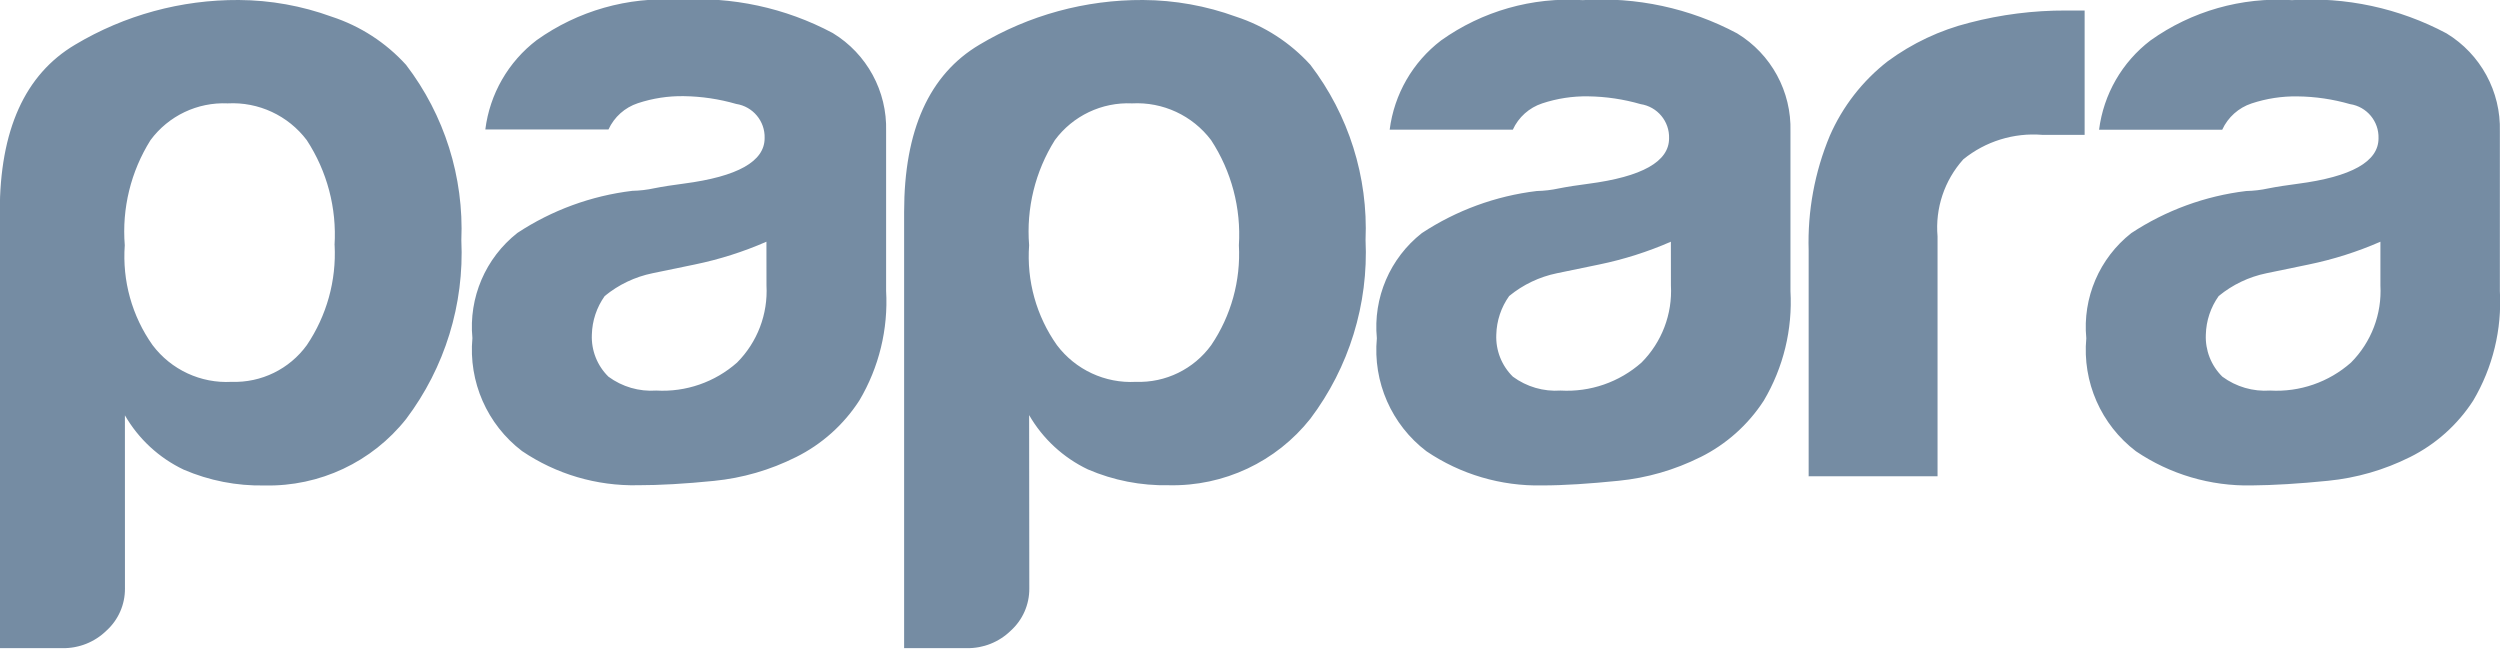
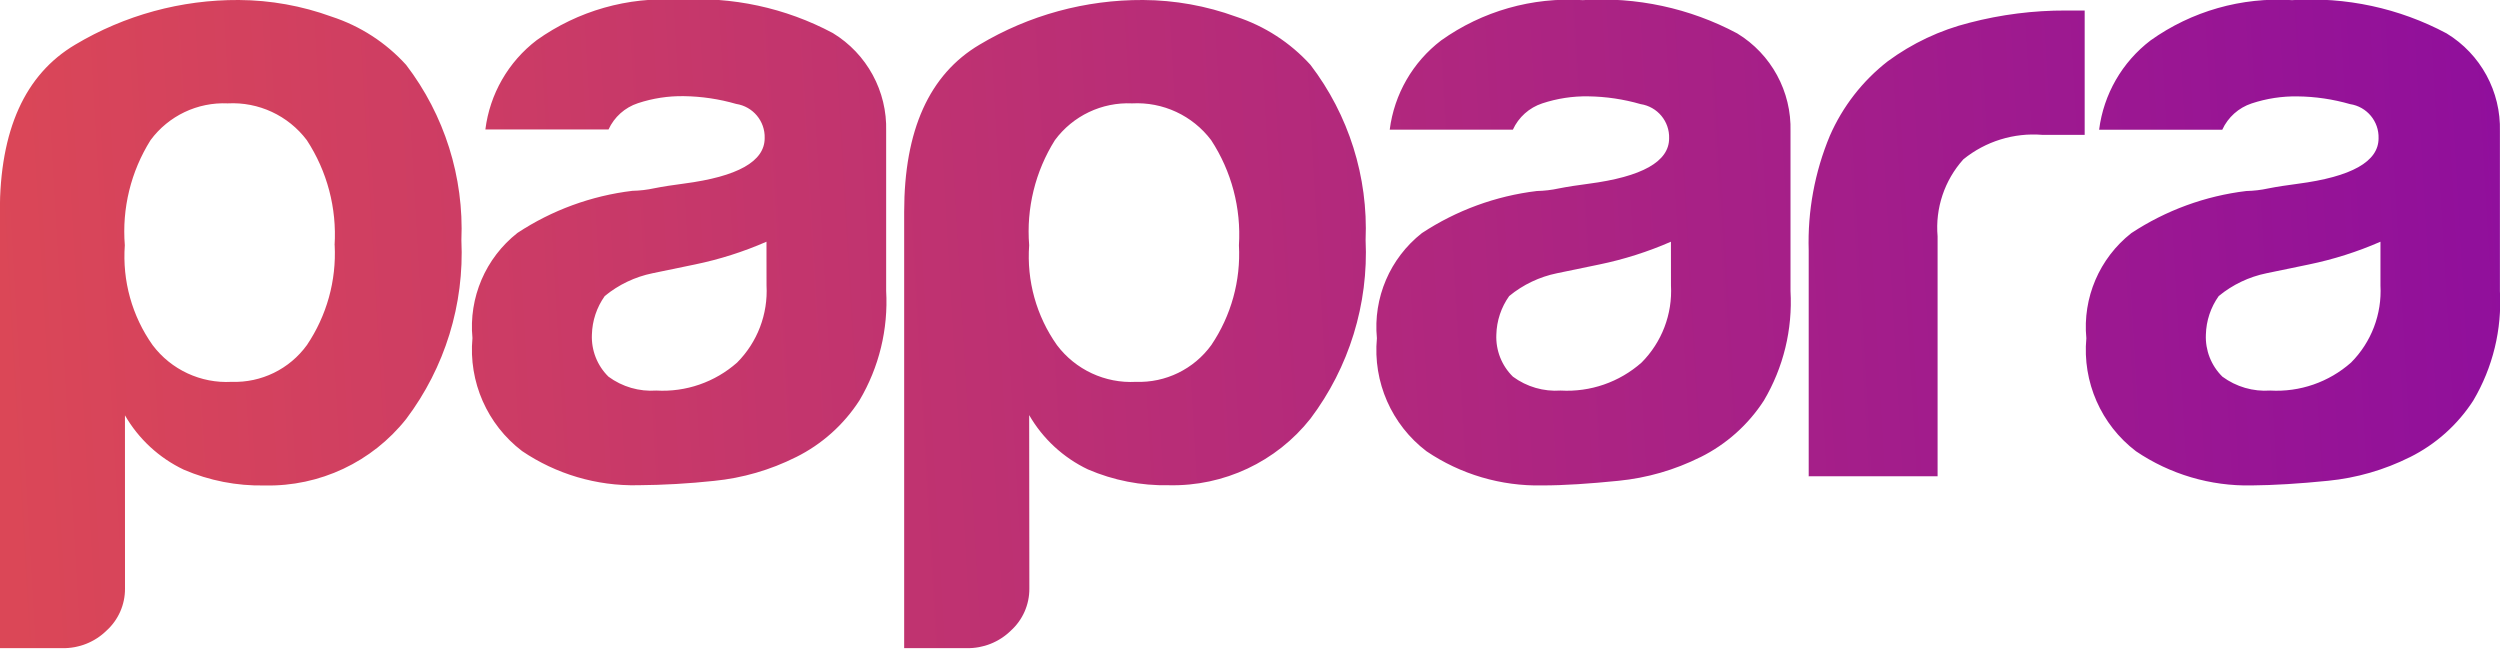
<svg xmlns="http://www.w3.org/2000/svg" width="54" height="14" viewBox="0 0 54 14">
  <defs>
    <style>
-       .cls-1 {
-         fill: #758ca3;
-       }
-     </style>
+             .cls-1{fill:url(#linear-gradient)}
+         </style>
+     <linearGradient id="linear-gradient" x2="1" y1=".375" y2=".36" gradientUnits="objectBoundingBox">
+       <stop offset="0" stop-color="#db4757" />
+       <stop offset="1" stop-color="#900f9c" />
+     </linearGradient>
  </defs>
-   <g id="Papara_Logo" transform="translate(-0.001 -4)">
-     <path id="Papara_Logo-2" data-name="Papara_Logo" class="cls-1" d="M-458.929,15.725a1.214,1.214,0,0,1-.4.909,1.327,1.327,0,0,1-.954.378h-1.35V7.59q0-2.649,1.628-3.613a6.818,6.818,0,0,1,3.534-.965,5.949,5.949,0,0,1,2.006.36,3.736,3.736,0,0,1,1.608,1.041A5.83,5.83,0,0,1-451.663,8.2a5.953,5.953,0,0,1-1.191,3.86,3.791,3.791,0,0,1-3.058,1.438,4.2,4.2,0,0,1-1.747-.341,2.913,2.913,0,0,1-1.271-1.174Zm4.527-7.416a3.722,3.722,0,0,0-.6-2.27,2.006,2.006,0,0,0-1.708-.794,1.963,1.963,0,0,0-1.667.794,3.712,3.712,0,0,0-.556,2.27,3.315,3.315,0,0,0,.6,2.157,2,2,0,0,0,1.708.794A1.925,1.925,0,0,0-455,10.466,3.534,3.534,0,0,0-454.4,8.309Zm9.964,4.578a5.053,5.053,0,0,1-1.767.512c-.623.063-1.171.094-1.647.094a4.3,4.3,0,0,1-2.5-.738,2.75,2.75,0,0,1-1.072-2.441,2.576,2.576,0,0,1,.972-2.271,5.761,5.761,0,0,1,2.482-.909,2.484,2.484,0,0,0,.476-.056c.185-.037.4-.069.635-.1q1.748-.228,1.747-.983a.725.725,0,0,0-.615-.738,4.269,4.269,0,0,0-1.13-.168,3,3,0,0,0-.993.152,1.065,1.065,0,0,0-.635.568h-2.66a2.874,2.874,0,0,1,1.111-1.931,4.743,4.743,0,0,1,3.058-.87,6.219,6.219,0,0,1,3.336.718,2.4,2.4,0,0,1,1.152,2.119V9.294a4.175,4.175,0,0,1-.576,2.365A3.465,3.465,0,0,1-444.437,12.887Zm-.635-4.654a7.765,7.765,0,0,1-1.548.492l-.913.189a2.381,2.381,0,0,0-1.032.492,1.5,1.5,0,0,0-.278.833,1.2,1.2,0,0,0,.358.909,1.557,1.557,0,0,0,1.032.3,2.426,2.426,0,0,0,1.747-.605,2.192,2.192,0,0,0,.635-1.666Zm5.678,7.492a1.214,1.214,0,0,1-.4.909,1.327,1.327,0,0,1-.954.378h-1.35V7.59q0-2.649,1.628-3.613a6.818,6.818,0,0,1,3.534-.965,5.948,5.948,0,0,1,2.006.36,3.736,3.736,0,0,1,1.608,1.041,5.825,5.825,0,0,1,1.191,3.782,5.953,5.953,0,0,1-1.191,3.86,3.791,3.791,0,0,1-3.058,1.438,4.2,4.2,0,0,1-1.747-.341,2.913,2.913,0,0,1-1.271-1.174Zm4.527-7.416a3.722,3.722,0,0,0-.6-2.27,2.006,2.006,0,0,0-1.708-.794,1.963,1.963,0,0,0-1.667.794,3.712,3.712,0,0,0-.556,2.27,3.315,3.315,0,0,0,.6,2.157,2,2,0,0,0,1.706.794,1.925,1.925,0,0,0,1.628-.794A3.511,3.511,0,0,0-434.868,8.309Zm9.966,4.578a5.063,5.063,0,0,1-1.767.51c-.622.063-1.172.1-1.648.1a4.3,4.3,0,0,1-2.5-.738,2.747,2.747,0,0,1-1.071-2.441,2.576,2.576,0,0,1,.972-2.271,5.761,5.761,0,0,1,2.482-.909,2.483,2.483,0,0,0,.476-.056c.185-.037.4-.069.635-.1q1.748-.228,1.747-.983a.725.725,0,0,0-.615-.738,4.281,4.281,0,0,0-1.132-.168,3,3,0,0,0-.993.152,1.064,1.064,0,0,0-.635.568h-2.66A2.881,2.881,0,0,1-430.5,3.885a4.743,4.743,0,0,1,3.058-.87,6.219,6.219,0,0,1,3.336.718,2.4,2.4,0,0,1,1.152,2.119V9.3a4.176,4.176,0,0,1-.576,2.365A3.47,3.47,0,0,1-424.9,12.887Zm-.635-4.654a7.8,7.8,0,0,1-1.548.492l-.913.189a2.381,2.381,0,0,0-1.032.492,1.5,1.5,0,0,0-.278.833,1.2,1.2,0,0,0,.358.909,1.557,1.557,0,0,0,1.032.3,2.427,2.427,0,0,0,1.747-.605,2.191,2.191,0,0,0,.635-1.666Zm2.976,5.07V8.422a5.963,5.963,0,0,1,.457-2.478,4.139,4.139,0,0,1,1.25-1.608,5.052,5.052,0,0,1,1.767-.833A8.156,8.156,0,0,1-417,3.239h.4V5.925h-.913a2.4,2.4,0,0,0-1.708.529,2.206,2.206,0,0,0-.556,1.664V13.3h-2.778Zm12.985-.416a5.062,5.062,0,0,1-1.767.51q-.933.094-1.649.1a4.3,4.3,0,0,1-2.5-.738,2.75,2.75,0,0,1-1.072-2.441,2.576,2.576,0,0,1,.972-2.271,5.762,5.762,0,0,1,2.482-.909,2.483,2.483,0,0,0,.476-.056c.185-.037.4-.069.635-.1q1.748-.228,1.747-.983a.724.724,0,0,0-.615-.738A4.268,4.268,0,0,0-412,5.094a3,3,0,0,0-.993.152,1.065,1.065,0,0,0-.635.568h-2.66a2.881,2.881,0,0,1,1.111-1.929,4.742,4.742,0,0,1,3.058-.87,6.219,6.219,0,0,1,3.336.718,2.4,2.4,0,0,1,1.152,2.119V9.3a4.175,4.175,0,0,1-.576,2.365A3.467,3.467,0,0,1-409.575,12.887Zm-.635-4.654a7.806,7.806,0,0,1-1.548.492l-.913.189a2.381,2.381,0,0,0-1.032.492,1.5,1.5,0,0,0-.278.833,1.2,1.2,0,0,0,.357.909,1.557,1.557,0,0,0,1.032.3,2.426,2.426,0,0,0,1.747-.605,2.191,2.191,0,0,0,.635-1.666Z" transform="translate(461.629 0.988)" />
+   <g id="Papara_Logo" transform="translate(0 -4)">
+     <path id="Papara_Logo-2" d="M-458.929 15.725a1.214 1.214 0 0 1-.4.909 1.327 1.327 0 0 1-.954.378h-1.35V7.59q0-2.649 1.628-3.613a6.818 6.818 0 0 1 3.534-.965 5.949 5.949 0 0 1 2.006.36 3.736 3.736 0 0 1 1.608 1.041 5.83 5.83 0 0 1 1.194 3.787 5.953 5.953 0 0 1-1.191 3.86 3.791 3.791 0 0 1-3.058 1.438 4.2 4.2 0 0 1-1.747-.341 2.913 2.913 0 0 1-1.271-1.174zm4.527-7.416a3.722 3.722 0 0 0-.6-2.27 2.006 2.006 0 0 0-1.708-.794 1.963 1.963 0 0 0-1.667.794 3.712 3.712 0 0 0-.556 2.27 3.315 3.315 0 0 0 .6 2.157 2 2 0 0 0 1.708.794 1.925 1.925 0 0 0 1.625-.794 3.534 3.534 0 0 0 .6-2.157zm9.964 4.578a5.053 5.053 0 0 1-1.767.512 16.57 16.57 0 0 1-1.647.094 4.3 4.3 0 0 1-2.5-.738 2.75 2.75 0 0 1-1.072-2.441 2.576 2.576 0 0 1 .972-2.271 5.761 5.761 0 0 1 2.482-.909 2.484 2.484 0 0 0 .476-.056c.185-.037.4-.069.635-.1q1.748-.228 1.747-.983a.725.725 0 0 0-.615-.738 4.269 4.269 0 0 0-1.13-.168 3 3 0 0 0-.993.152 1.065 1.065 0 0 0-.635.568h-2.66a2.874 2.874 0 0 1 1.111-1.931 4.743 4.743 0 0 1 3.058-.87 6.219 6.219 0 0 1 3.336.718 2.4 2.4 0 0 1 1.152 2.119v3.449a4.175 4.175 0 0 1-.576 2.365 3.465 3.465 0 0 1-1.373 1.228zm-.635-4.654a7.765 7.765 0 0 1-1.548.492l-.913.189a2.381 2.381 0 0 0-1.032.492 1.5 1.5 0 0 0-.278.833 1.2 1.2 0 0 0 .358.909 1.557 1.557 0 0 0 1.032.3 2.426 2.426 0 0 0 1.747-.605 2.192 2.192 0 0 0 .635-1.666zm5.678 7.492a1.214 1.214 0 0 1-.4.909 1.327 1.327 0 0 1-.954.378h-1.35V7.59q0-2.649 1.628-3.613a6.818 6.818 0 0 1 3.534-.965 5.948 5.948 0 0 1 2.006.36 3.736 3.736 0 0 1 1.608 1.041 5.825 5.825 0 0 1 1.191 3.782 5.953 5.953 0 0 1-1.191 3.86 3.791 3.791 0 0 1-3.058 1.438 4.2 4.2 0 0 1-1.747-.341 2.913 2.913 0 0 1-1.271-1.174zm4.527-7.416a3.722 3.722 0 0 0-.6-2.27 2.006 2.006 0 0 0-1.708-.794 1.963 1.963 0 0 0-1.667.794 3.712 3.712 0 0 0-.556 2.27 3.315 3.315 0 0 0 .6 2.157 2 2 0 0 0 1.706.794 1.925 1.925 0 0 0 1.628-.794 3.511 3.511 0 0 0 .597-2.157zm9.966 4.578a5.063 5.063 0 0 1-1.767.51c-.622.063-1.172.1-1.648.1a4.3 4.3 0 0 1-2.5-.738 2.747 2.747 0 0 1-1.071-2.441 2.576 2.576 0 0 1 .972-2.271 5.761 5.761 0 0 1 2.482-.909 2.483 2.483 0 0 0 .476-.056c.185-.037.4-.069.635-.1q1.748-.228 1.747-.983a.725.725 0 0 0-.615-.738 4.281 4.281 0 0 0-1.132-.168 3 3 0 0 0-.993.152 1.064 1.064 0 0 0-.635.568h-2.66a2.881 2.881 0 0 1 1.111-1.928 4.743 4.743 0 0 1 3.058-.87 6.219 6.219 0 0 1 3.336.718 2.4 2.4 0 0 1 1.152 2.119V9.3a4.176 4.176 0 0 1-.576 2.365 3.47 3.47 0 0 1-1.37 1.222zm-.635-4.654a7.8 7.8 0 0 1-1.548.492l-.913.189a2.381 2.381 0 0 0-1.032.492 1.5 1.5 0 0 0-.278.833 1.2 1.2 0 0 0 .358.909 1.557 1.557 0 0 0 1.032.3 2.427 2.427 0 0 0 1.747-.605 2.191 2.191 0 0 0 .635-1.666zm2.976 5.07V8.422a5.963 5.963 0 0 1 .457-2.478 4.139 4.139 0 0 1 1.25-1.608 5.052 5.052 0 0 1 1.767-.833A8.156 8.156 0 0 1-417 3.239h.4v2.686h-.913a2.4 2.4 0 0 0-1.708.529 2.206 2.206 0 0 0-.556 1.664V13.3h-2.778zm12.985-.416a5.062 5.062 0 0 1-1.767.51q-.933.094-1.649.1a4.3 4.3 0 0 1-2.5-.738 2.75 2.75 0 0 1-1.072-2.441 2.576 2.576 0 0 1 .972-2.271 5.762 5.762 0 0 1 2.482-.909 2.483 2.483 0 0 0 .476-.056c.185-.037.4-.069.635-.1q1.748-.228 1.747-.983a.724.724 0 0 0-.615-.738A4.268 4.268 0 0 0-412 5.094a3 3 0 0 0-.993.152 1.065 1.065 0 0 0-.635.568h-2.66a2.881 2.881 0 0 1 1.111-1.929 4.742 4.742 0 0 1 3.058-.87 6.219 6.219 0 0 1 3.336.718 2.4 2.4 0 0 1 1.152 2.119V9.3a4.175 4.175 0 0 1-.576 2.365 3.467 3.467 0 0 1-1.368 1.222zm-.635-4.654a7.806 7.806 0 0 1-1.548.492l-.913.189a2.381 2.381 0 0 0-1.032.492 1.5 1.5 0 0 0-.278.833 1.2 1.2 0 0 0 .357.909 1.557 1.557 0 0 0 1.032.3 2.426 2.426 0 0 0 1.747-.605 2.191 2.191 0 0 0 .635-1.666z" class="cls-1" data-name="Papara_Logo" transform="translate(461.629 .988)" />
  </g>
</svg>
